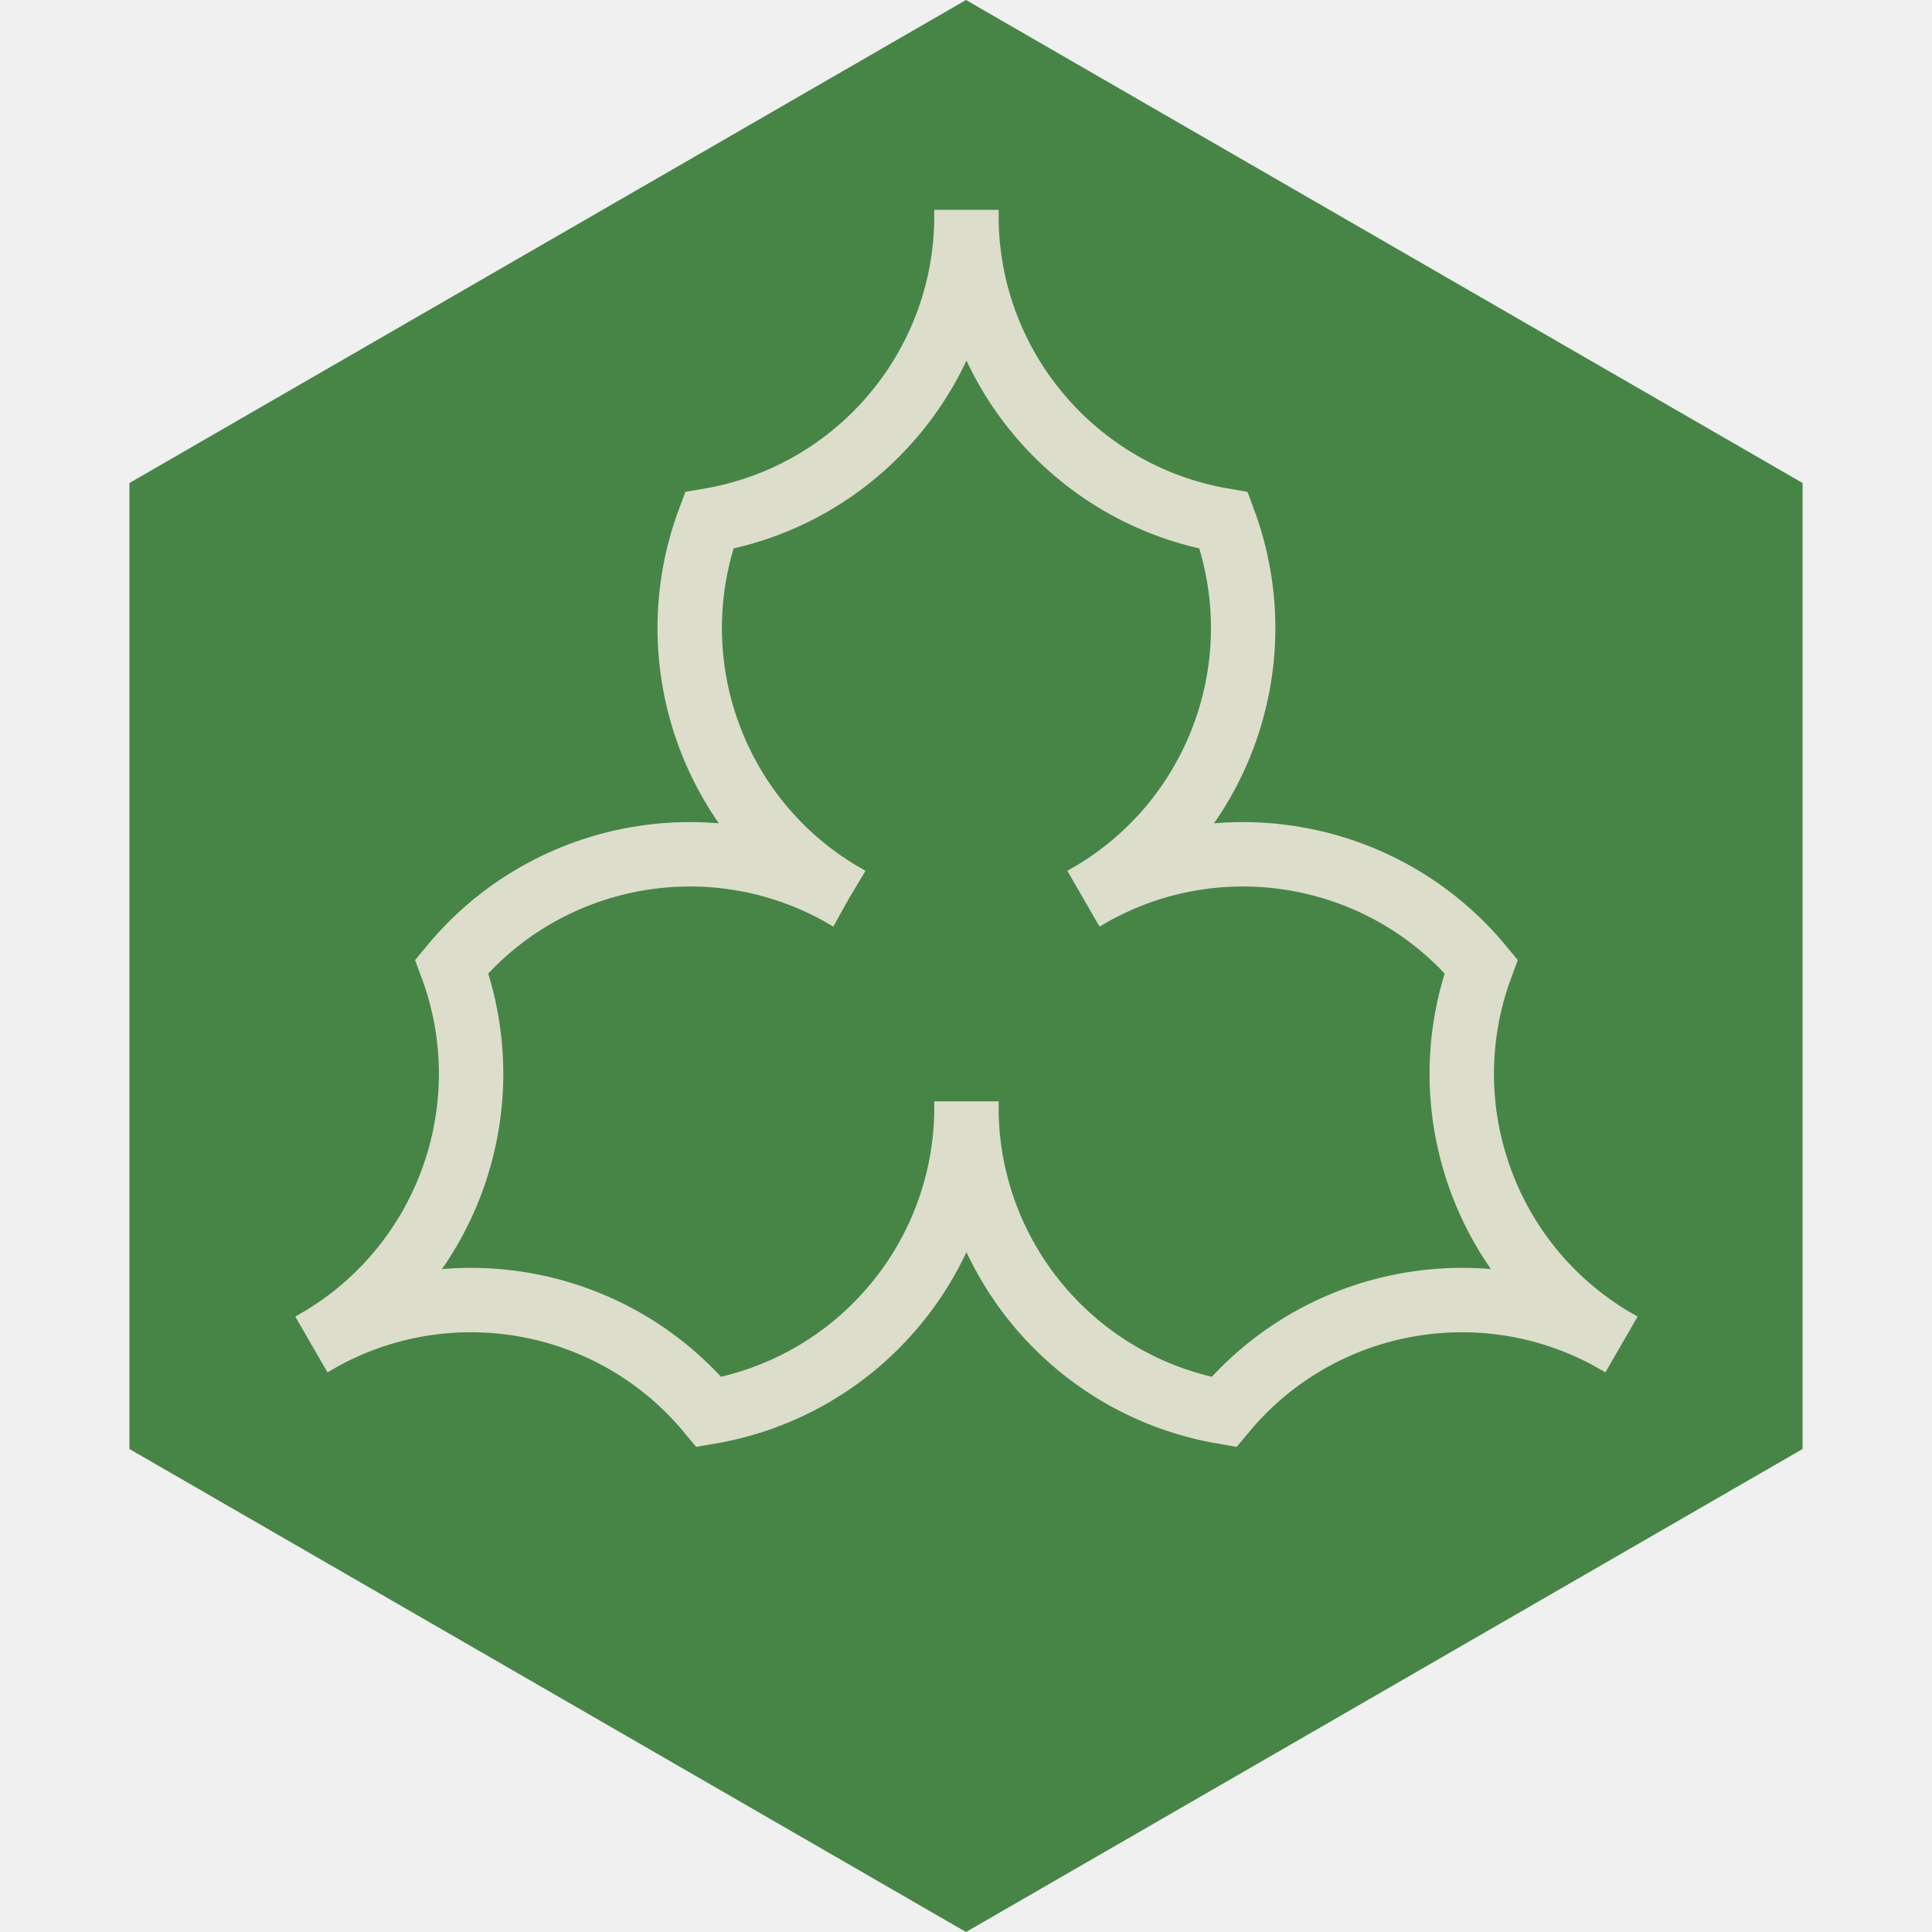
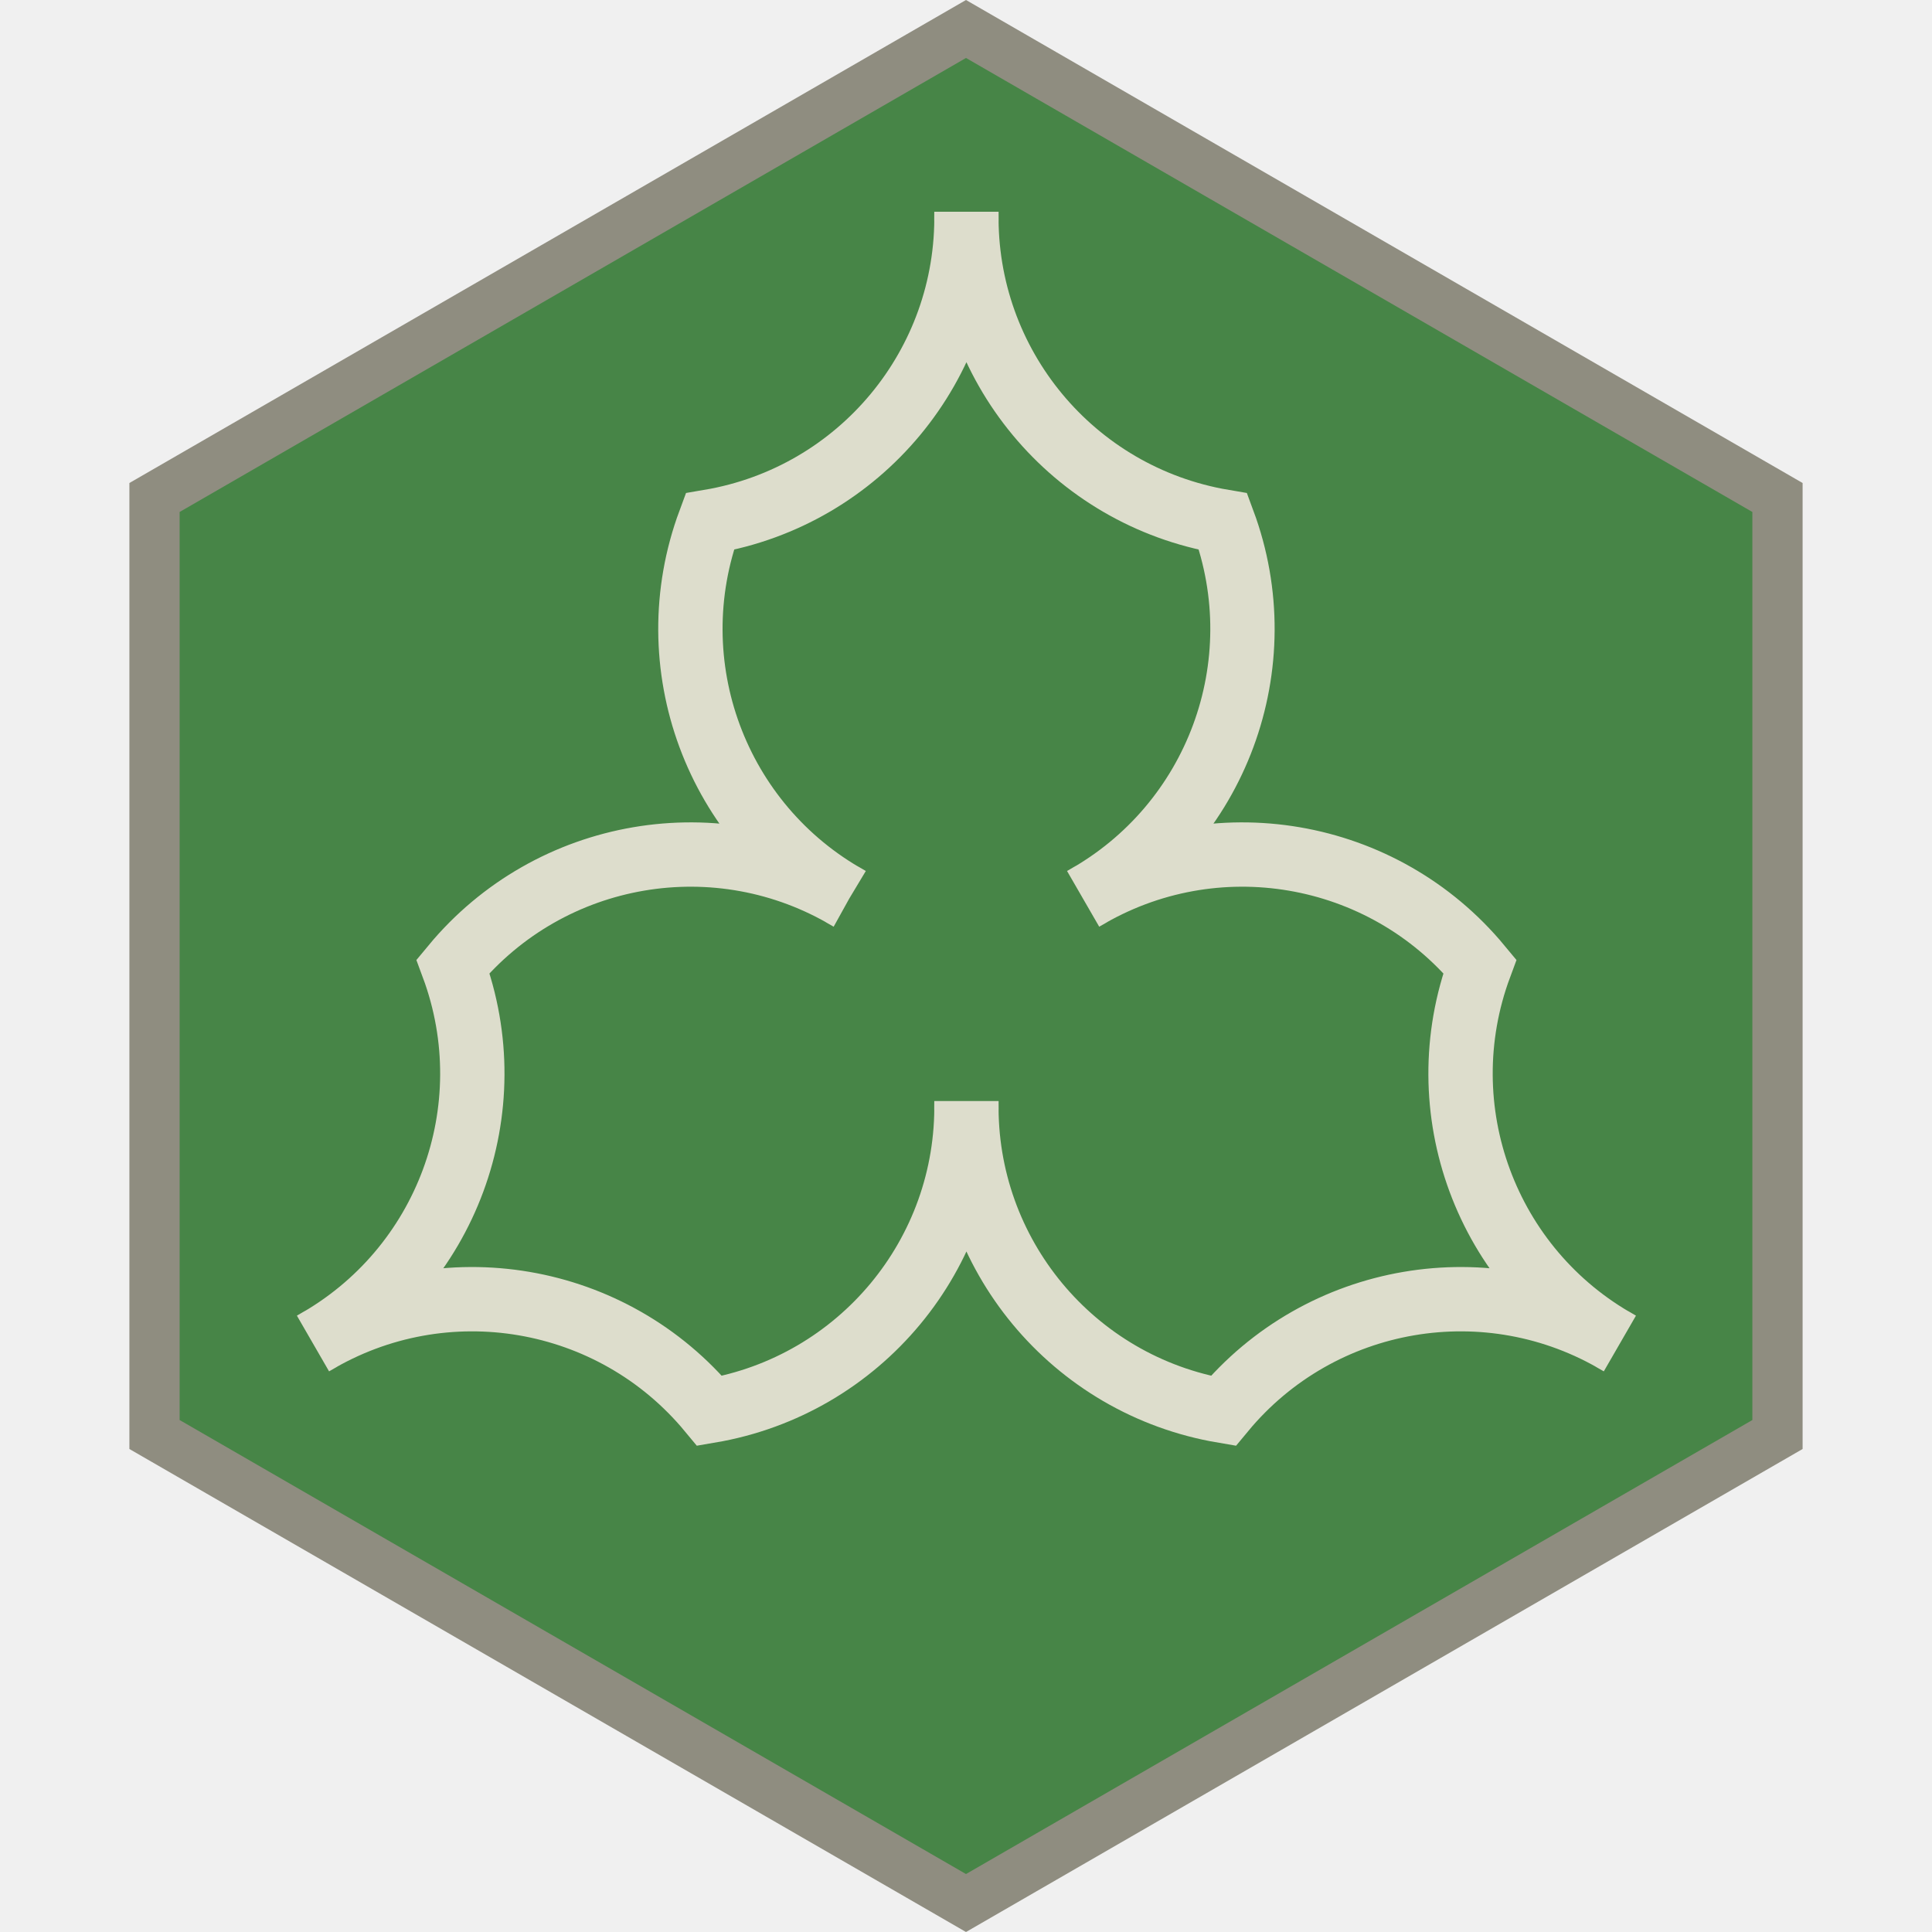
- <svg height="60" width="60">
-   <path d="M 55.981 45.0 L 30 60.0 L 4.019 45 L 4.019 15 L 30 0.0 L 55.981 15 Z" fill="#478547" />
+ <svg height="40" width="40">
+   <path d="M 37.321 30.0 L 20.0 40.0 L 2.679 30 L 2.679 10 L 20 0.0 L 37.321 10 Z" fill="#8f8d80" />
+   <path d="M 36.281 29.4 L 20.0 38.8 L 3.719 29.4 L 3.719 10.6 L 20 1.2 L 36.281 10.6 Z" fill="#478547" />
  <mask id="bodymask" mask-type="luminance">
-     <path d="M 55.981 45.0 L 30 60.0 L 4.019 45 L 4.019 15 L 30 0.0 L 55.981 15 Z" fill="white" />
+     <path d="M 37.321 30.0 L 20.0 40.0 L 2.679 30 L 2.679 10 L 20 0.0 L 37.321 10 Z" fill="white" />
  </mask>
-   <path d="M 26.365 27.901 A 9.6 9.6 0 0 1 22.021 16.164 A 9.6 9.6 0 0 0 30.014 6.534 A 9.6 9.6 0 0 0 38.006 16.164 A 9.6 9.6 0 0 1 33.662 27.901 A 9.6 9.6 0 0 1 45.998 30.008 A 9.6 9.6 0 0 0 50.342 41.745 A 9.6 9.6 0 0 0 38.006 43.851 A 9.6 9.6 0 0 1 30.014 34.221 A 9.6 9.6 0 0 1 22.021 43.851 A 9.6 9.6 0 0 0 9.685 41.745 A 9.6 9.6 0 0 0 14.029 30.008 A 9.6 9.6 0 0 1 26.365 27.901 " stroke="#ddddcc" stroke-width="2.0" fill="none" mask="url(#bodymask)" />
+   <path d="M 17.583 18.604 A 6.384 6.384 0 0 1 14.694 10.799 A 6.384 6.384 0 0 0 20.009 4.395 A 6.384 6.384 0 0 0 25.324 10.799 A 6.384 6.384 0 0 1 22.435 18.604 A 6.384 6.384 0 0 1 30.639 20.005 A 6.384 6.384 0 0 0 33.528 27.81 A 6.384 6.384 0 0 0 25.324 29.211 A 6.384 6.384 0 0 1 20.009 22.807 A 6.384 6.384 0 0 1 14.694 29.211 A 6.384 6.384 0 0 0 6.49 27.81 A 6.384 6.384 0 0 0 9.379 20.005 A 6.384 6.384 0 0 1 17.583 18.604 " stroke="#ddddcc" stroke-width="1.332" fill="none" mask="url(#bodymask)" />
</svg>
